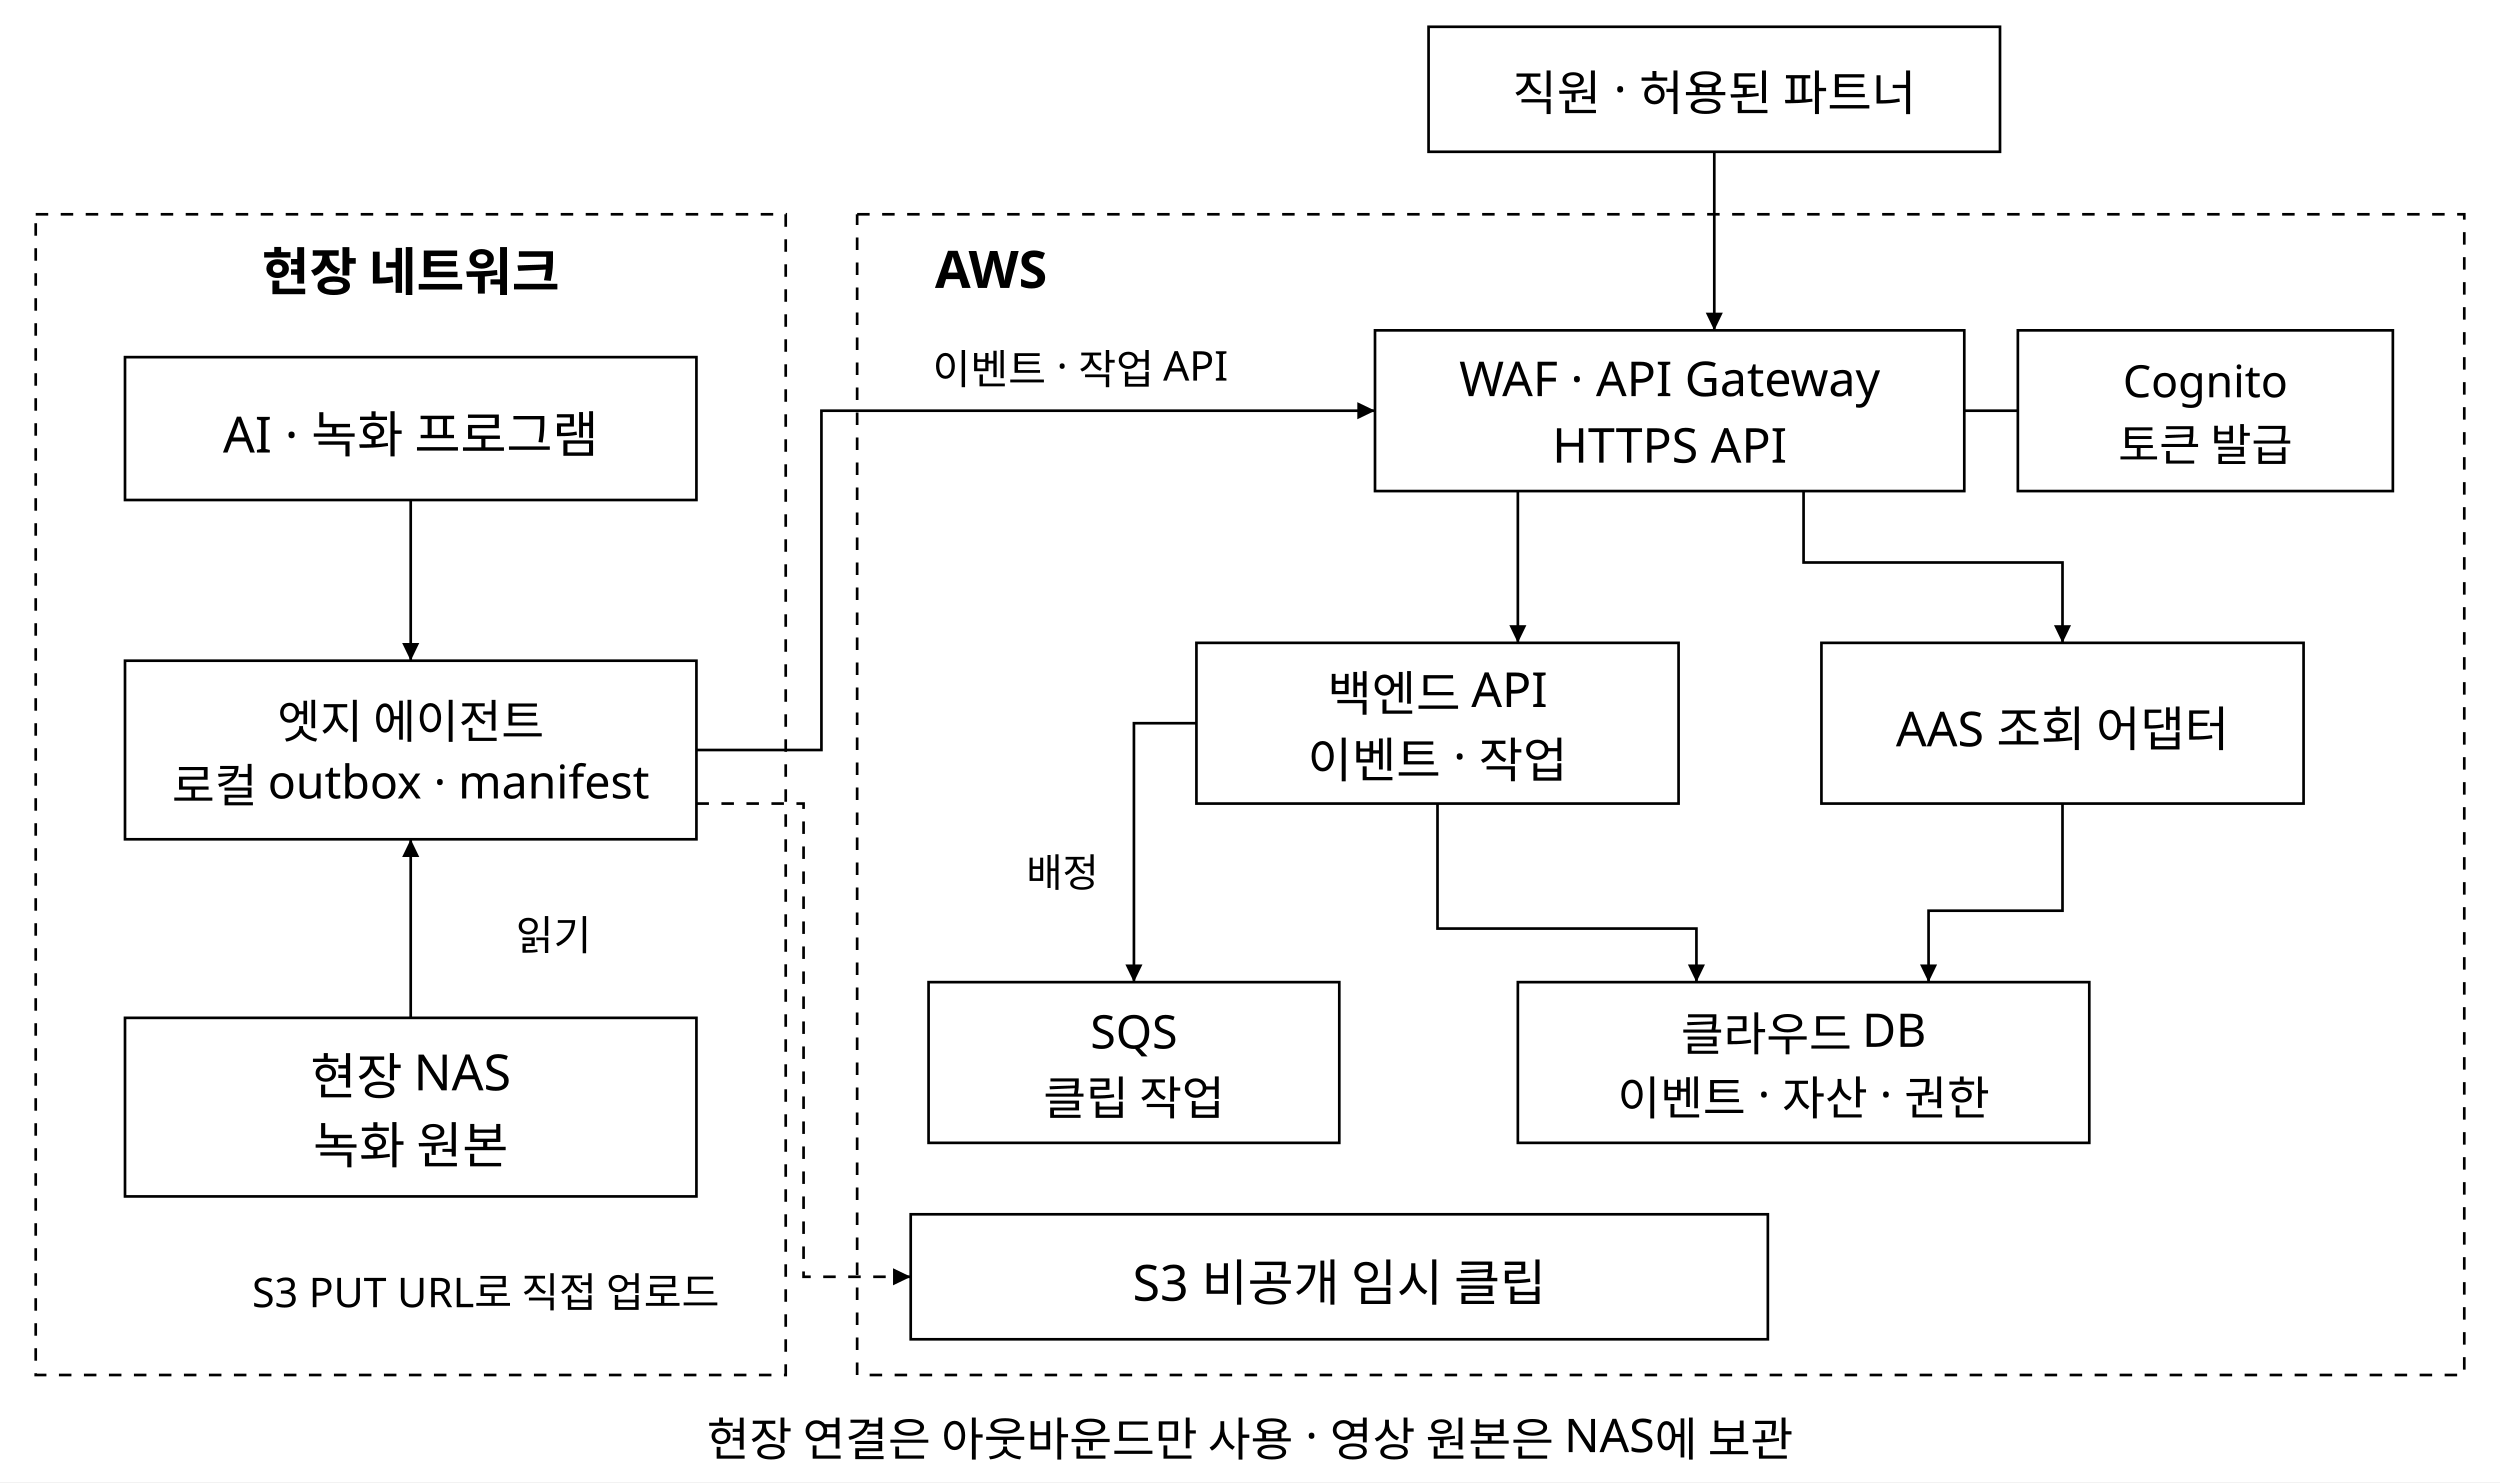
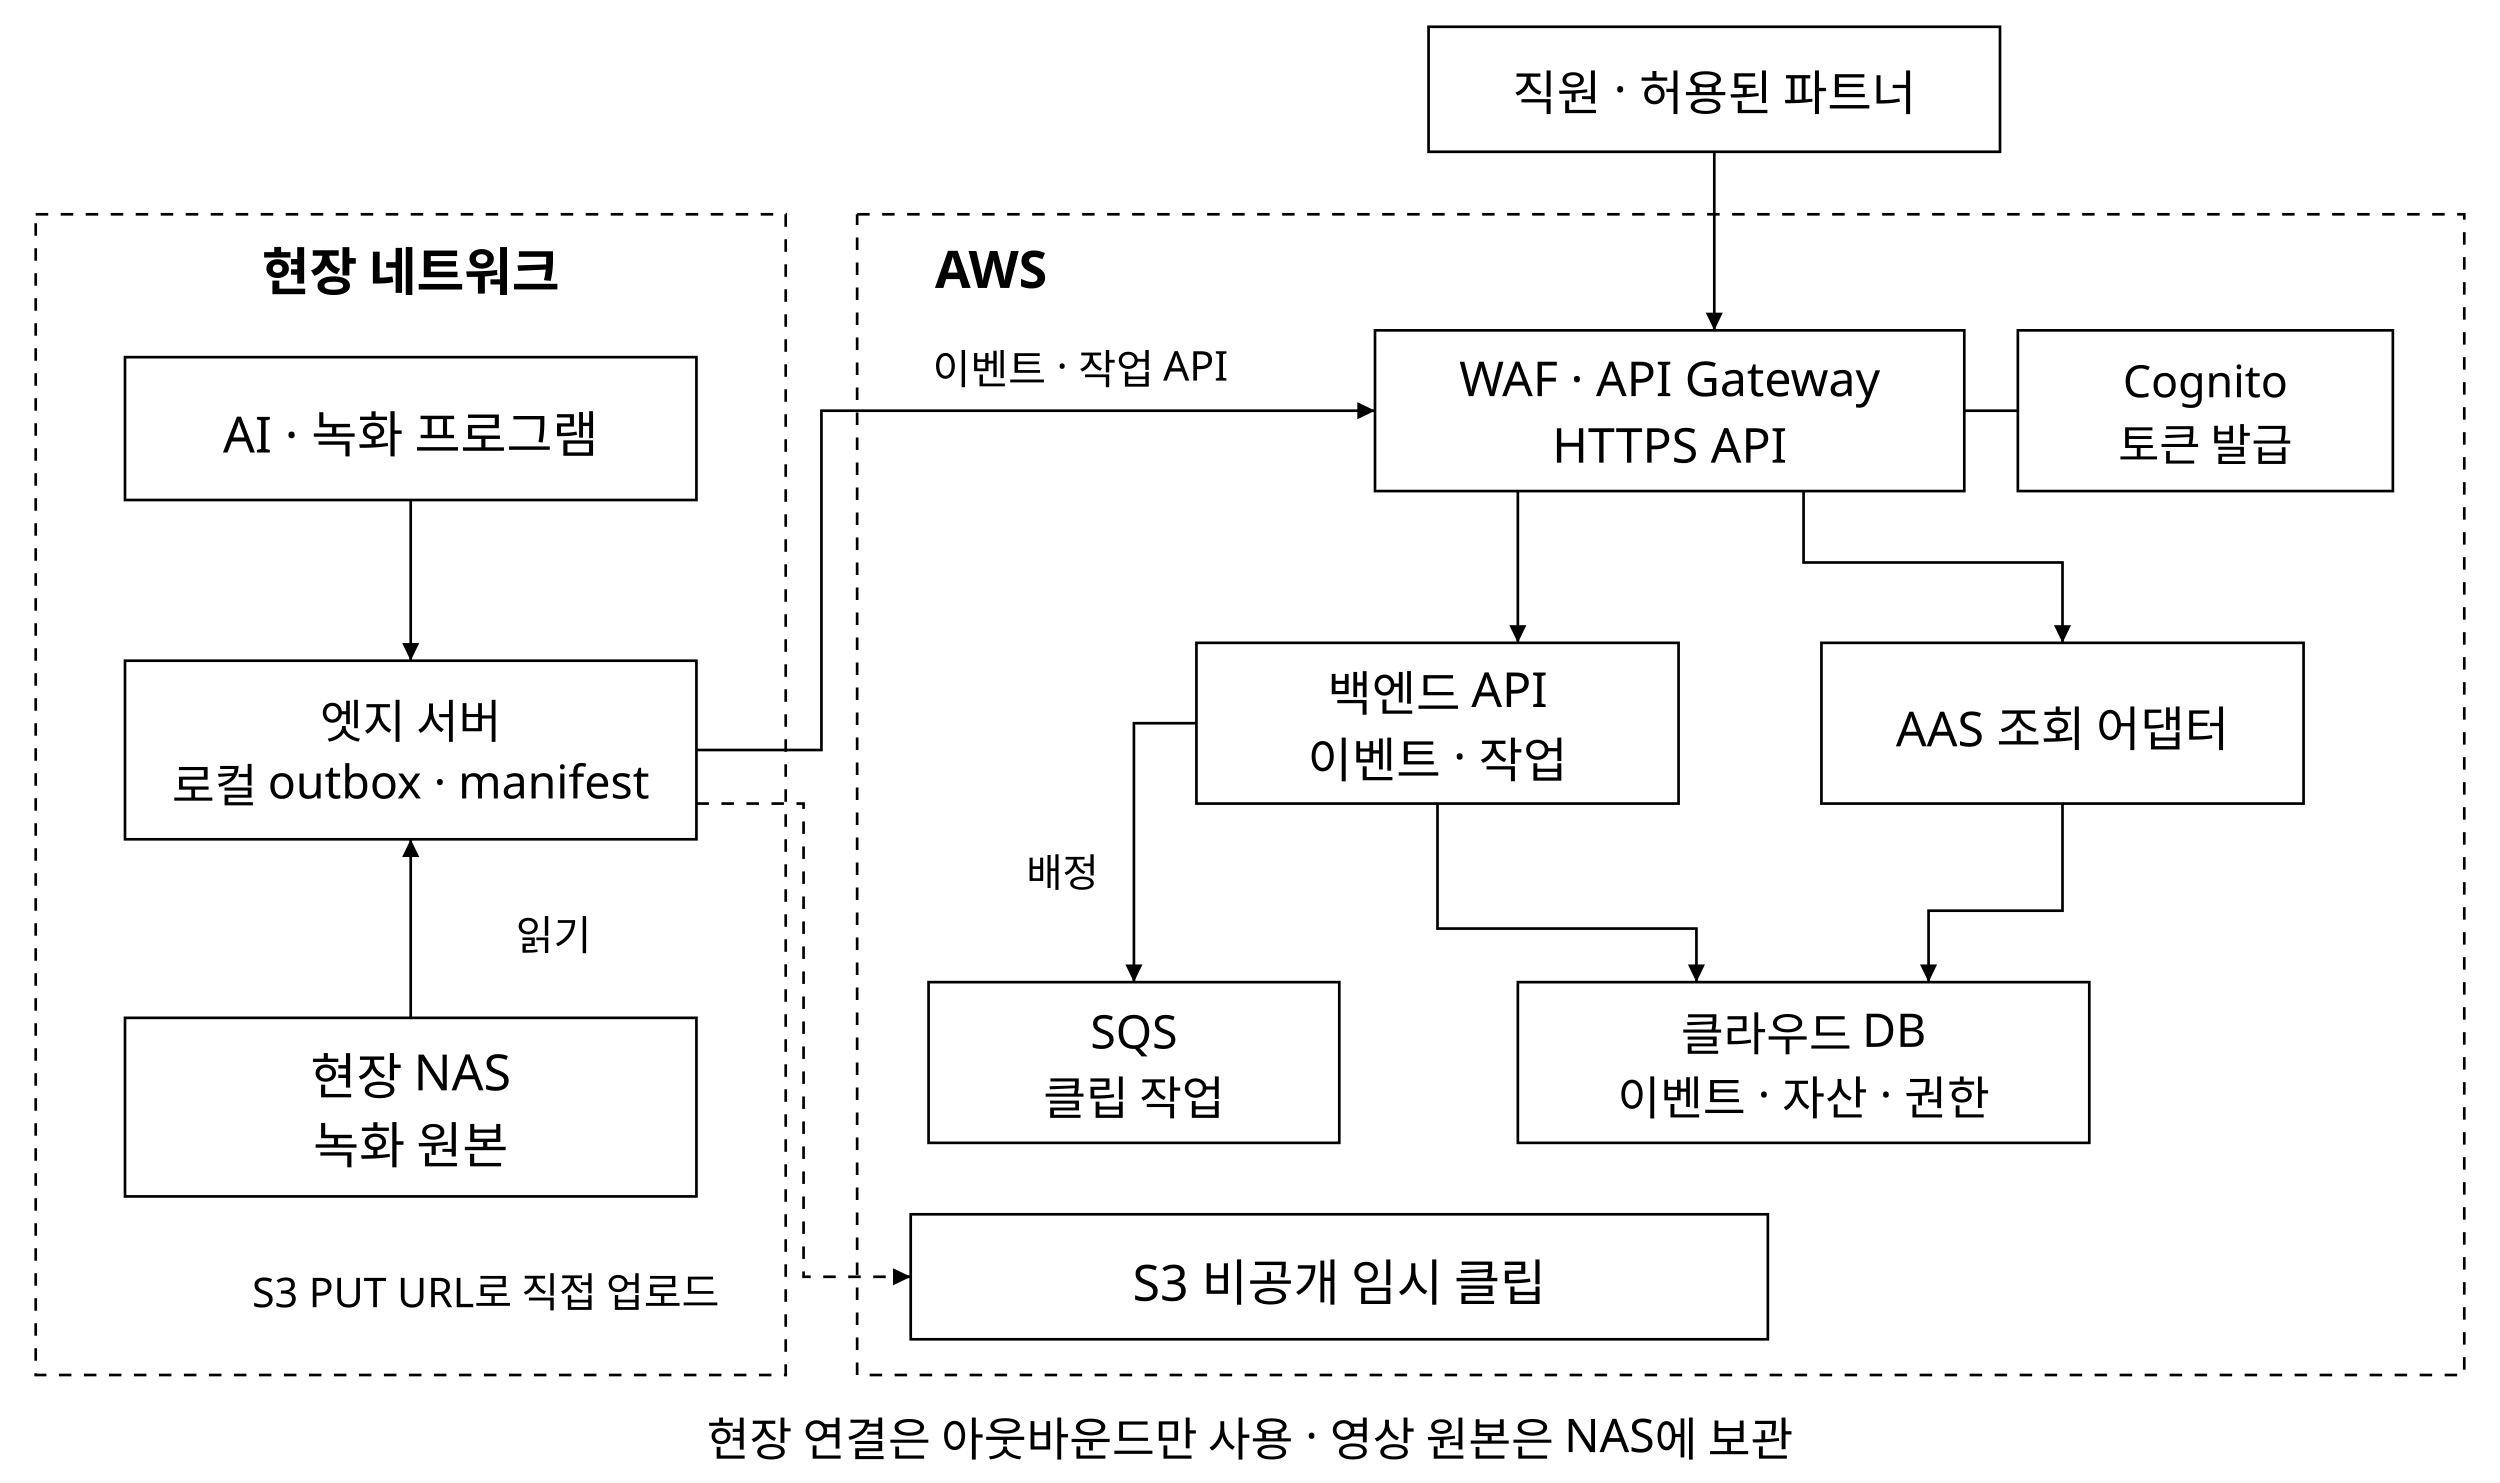
<svg xmlns="http://www.w3.org/2000/svg" width="1400" height="830" viewBox="0 0 1400 830">
  <rect width="100%" height="100%" fill="white" />
  <polyline points="20,120 440,120 440,770 20,770 20,120" fill="none" stroke="black" stroke-width="1.5" stroke-dasharray="7 7" />
  <text x="230.0" y="150.0" text-anchor="middle" dominant-baseline="central" font-family="Nanum Gothic" font-size="29" font-weight="700" fill="black">현장 네트워크</text>
  <polyline points="480,120 1380,120 1380,770 480,770 480,120" fill="none" stroke="black" stroke-width="1.5" stroke-dasharray="7 7" />
  <text x="555" y="150.0" text-anchor="middle" dominant-baseline="central" font-family="Nanum Gothic" font-size="29" font-weight="700" fill="black">AWS</text>
  <rect x="800" y="15" width="320" height="70" fill="white" stroke="black" stroke-width="1.5" />
  <text x="960.0" y="50.0" text-anchor="middle" dominant-baseline="central" font-family="Nanum Gothic" font-size="27" font-weight="400" fill="black">직원 · 허용된 파트너</text>
  <rect x="70" y="200" width="320" height="80" fill="white" stroke="black" stroke-width="1.5" />
  <text x="230.0" y="240.0" text-anchor="middle" dominant-baseline="central" font-family="Nanum Gothic" font-size="28" font-weight="400" fill="black">AI · 녹화 프로그램</text>
  <rect x="70" y="370" width="320" height="100" fill="white" stroke="black" stroke-width="1.5" />
-   <text x="230.0" y="402.06" text-anchor="middle" dominant-baseline="central" font-family="Nanum Gothic" font-size="26" font-weight="400" fill="black">엣지 에이전트</text>
+   <text x="230.0" y="402.06" text-anchor="middle" dominant-baseline="central" font-family="Nanum Gothic" font-size="26" font-weight="400" fill="black">엣지 서버</text>
  <text x="230.0" y="437.94" text-anchor="middle" dominant-baseline="central" font-family="Nanum Gothic" font-size="26" font-weight="400" fill="black">로컬 outbox · manifest</text>
  <rect x="70" y="570" width="320" height="100" fill="white" stroke="black" stroke-width="1.5" />
  <text x="230.0" y="600.68" text-anchor="middle" dominant-baseline="central" font-family="Nanum Gothic" font-size="28" font-weight="400" fill="black">현장 NAS</text>
  <text x="230.0" y="639.32" text-anchor="middle" dominant-baseline="central" font-family="Nanum Gothic" font-size="28" font-weight="400" fill="black">녹화 원본</text>
  <rect x="770" y="185" width="330" height="90" fill="white" stroke="black" stroke-width="1.5" />
  <text x="935.0" y="211.37" text-anchor="middle" dominant-baseline="central" font-family="Nanum Gothic" font-size="27" font-weight="400" fill="black">WAF · API Gateway</text>
  <text x="935.0" y="248.63" text-anchor="middle" dominant-baseline="central" font-family="Nanum Gothic" font-size="27" font-weight="400" fill="black">HTTPS API</text>
  <rect x="1130" y="185" width="210" height="90" fill="white" stroke="black" stroke-width="1.5" />
  <text x="1235.0" y="212.75" text-anchor="middle" dominant-baseline="central" font-family="Nanum Gothic" font-size="25" font-weight="400" fill="black">Cognito</text>
  <text x="1235.0" y="247.25" text-anchor="middle" dominant-baseline="central" font-family="Nanum Gothic" font-size="25" font-weight="400" fill="black">토큰 발급</text>
  <rect x="670" y="360" width="270" height="90" fill="white" stroke="black" stroke-width="1.5" />
  <text x="805.0" y="386.37" text-anchor="middle" dominant-baseline="central" font-family="Nanum Gothic" font-size="27" font-weight="400" fill="black">백엔드 API</text>
  <text x="805.0" y="423.63" text-anchor="middle" dominant-baseline="central" font-family="Nanum Gothic" font-size="27" font-weight="400" fill="black">이벤트 · 작업</text>
  <rect x="1020" y="360" width="270" height="90" fill="white" stroke="black" stroke-width="1.5" />
  <text x="1155.0" y="405.0" text-anchor="middle" dominant-baseline="central" font-family="Nanum Gothic" font-size="27" font-weight="400" fill="black">AAS 조회 어댑터</text>
  <rect x="850" y="550" width="320" height="90" fill="white" stroke="black" stroke-width="1.5" />
  <text x="1010.0" y="577.06" text-anchor="middle" dominant-baseline="central" font-family="Nanum Gothic" font-size="26" font-weight="400" fill="black">클라우드 DB</text>
  <text x="1010.0" y="612.94" text-anchor="middle" dominant-baseline="central" font-family="Nanum Gothic" font-size="26" font-weight="400" fill="black">이벤트 · 자산 · 권한</text>
  <rect x="520" y="550" width="230" height="90" fill="white" stroke="black" stroke-width="1.5" />
  <text x="635.0" y="577.06" text-anchor="middle" dominant-baseline="central" font-family="Nanum Gothic" font-size="26" font-weight="400" fill="black">SQS</text>
  <text x="635.0" y="612.94" text-anchor="middle" dominant-baseline="central" font-family="Nanum Gothic" font-size="26" font-weight="400" fill="black">클립 작업</text>
  <rect x="510" y="680" width="480" height="70" fill="white" stroke="black" stroke-width="1.5" />
  <text x="750.0" y="715.0" text-anchor="middle" dominant-baseline="central" font-family="Nanum Gothic" font-size="28" font-weight="400" fill="black">S3  비공개 임시 클립</text>
  <polyline points="960,85 960,185" fill="none" stroke="black" stroke-width="1.5" />
  <polygon points="960,185 955.215,175.095 964.785,175.095" fill="black" />
  <polyline points="230,280 230,370" fill="none" stroke="black" stroke-width="1.5" />
  <polygon points="230,370 225.215,360.095 234.785,360.095" fill="black" />
  <polyline points="230,570 230,470" fill="none" stroke="black" stroke-width="1.5" />
  <polygon points="230,470 234.785,479.905 225.215,479.905" fill="black" />
  <text x="310" y="522.0" text-anchor="middle" dominant-baseline="central" font-family="Nanum Gothic" font-size="23" font-weight="400" fill="black">읽기</text>
  <polyline points="390,420 460,420 460,230 770,230" fill="none" stroke="black" stroke-width="1.5" />
  <polygon points="770,230 760.095,234.785 760.095,225.215" fill="black" />
  <text x="605" y="205.0" text-anchor="middle" dominant-baseline="central" font-family="Nanum Gothic" font-size="23" font-weight="400" fill="black">이벤트 · 작업 API</text>
  <polyline points="850,275 850,360" fill="none" stroke="black" stroke-width="1.5" />
  <polygon points="850,360 845.215,350.095 854.785,350.095" fill="black" />
  <polyline points="1010,275 1010,315 1155,315 1155,360" fill="none" stroke="black" stroke-width="1.5" />
  <polygon points="1155,360 1150.215,350.095 1159.785,350.095" fill="black" />
  <polyline points="1100,230 1130,230" fill="none" stroke="black" stroke-width="1.5" />
  <polyline points="805,450 805,520 950,520 950,550" fill="none" stroke="black" stroke-width="1.5" />
  <polygon points="950,550 945.215,540.095 954.785,540.095" fill="black" />
  <polyline points="1155,450 1155,510 1080,510 1080,550" fill="none" stroke="black" stroke-width="1.5" />
  <polygon points="1080,550 1075.215,540.095 1084.785,540.095" fill="black" />
  <polyline points="670,405 635,405 635,550" fill="none" stroke="black" stroke-width="1.5" />
  <polygon points="635,550 630.215,540.095 639.785,540.095" fill="black" />
  <text x="595" y="487.0" text-anchor="middle" dominant-baseline="central" font-family="Nanum Gothic" font-size="22" font-weight="400" fill="black">배정</text>
  <polyline points="390,450 450,450 450,715 510,715" fill="none" stroke="black" stroke-width="1.5" stroke-dasharray="7 7" />
  <polygon points="510,715 500.095,719.785 500.095,710.215" fill="black" />
  <text x="272" y="721.0" text-anchor="middle" dominant-baseline="central" font-family="Nanum Gothic" font-size="23" font-weight="400" fill="black">S3 PUT URL로 직접 업로드</text>
  <text x="700" y="804.0" text-anchor="middle" dominant-baseline="central" font-family="Nanum Gothic" font-size="26" font-weight="400" fill="black">현장 연결은 아웃바운드만 사용   ·   영상 원본은 NAS에 보관</text>
</svg>
